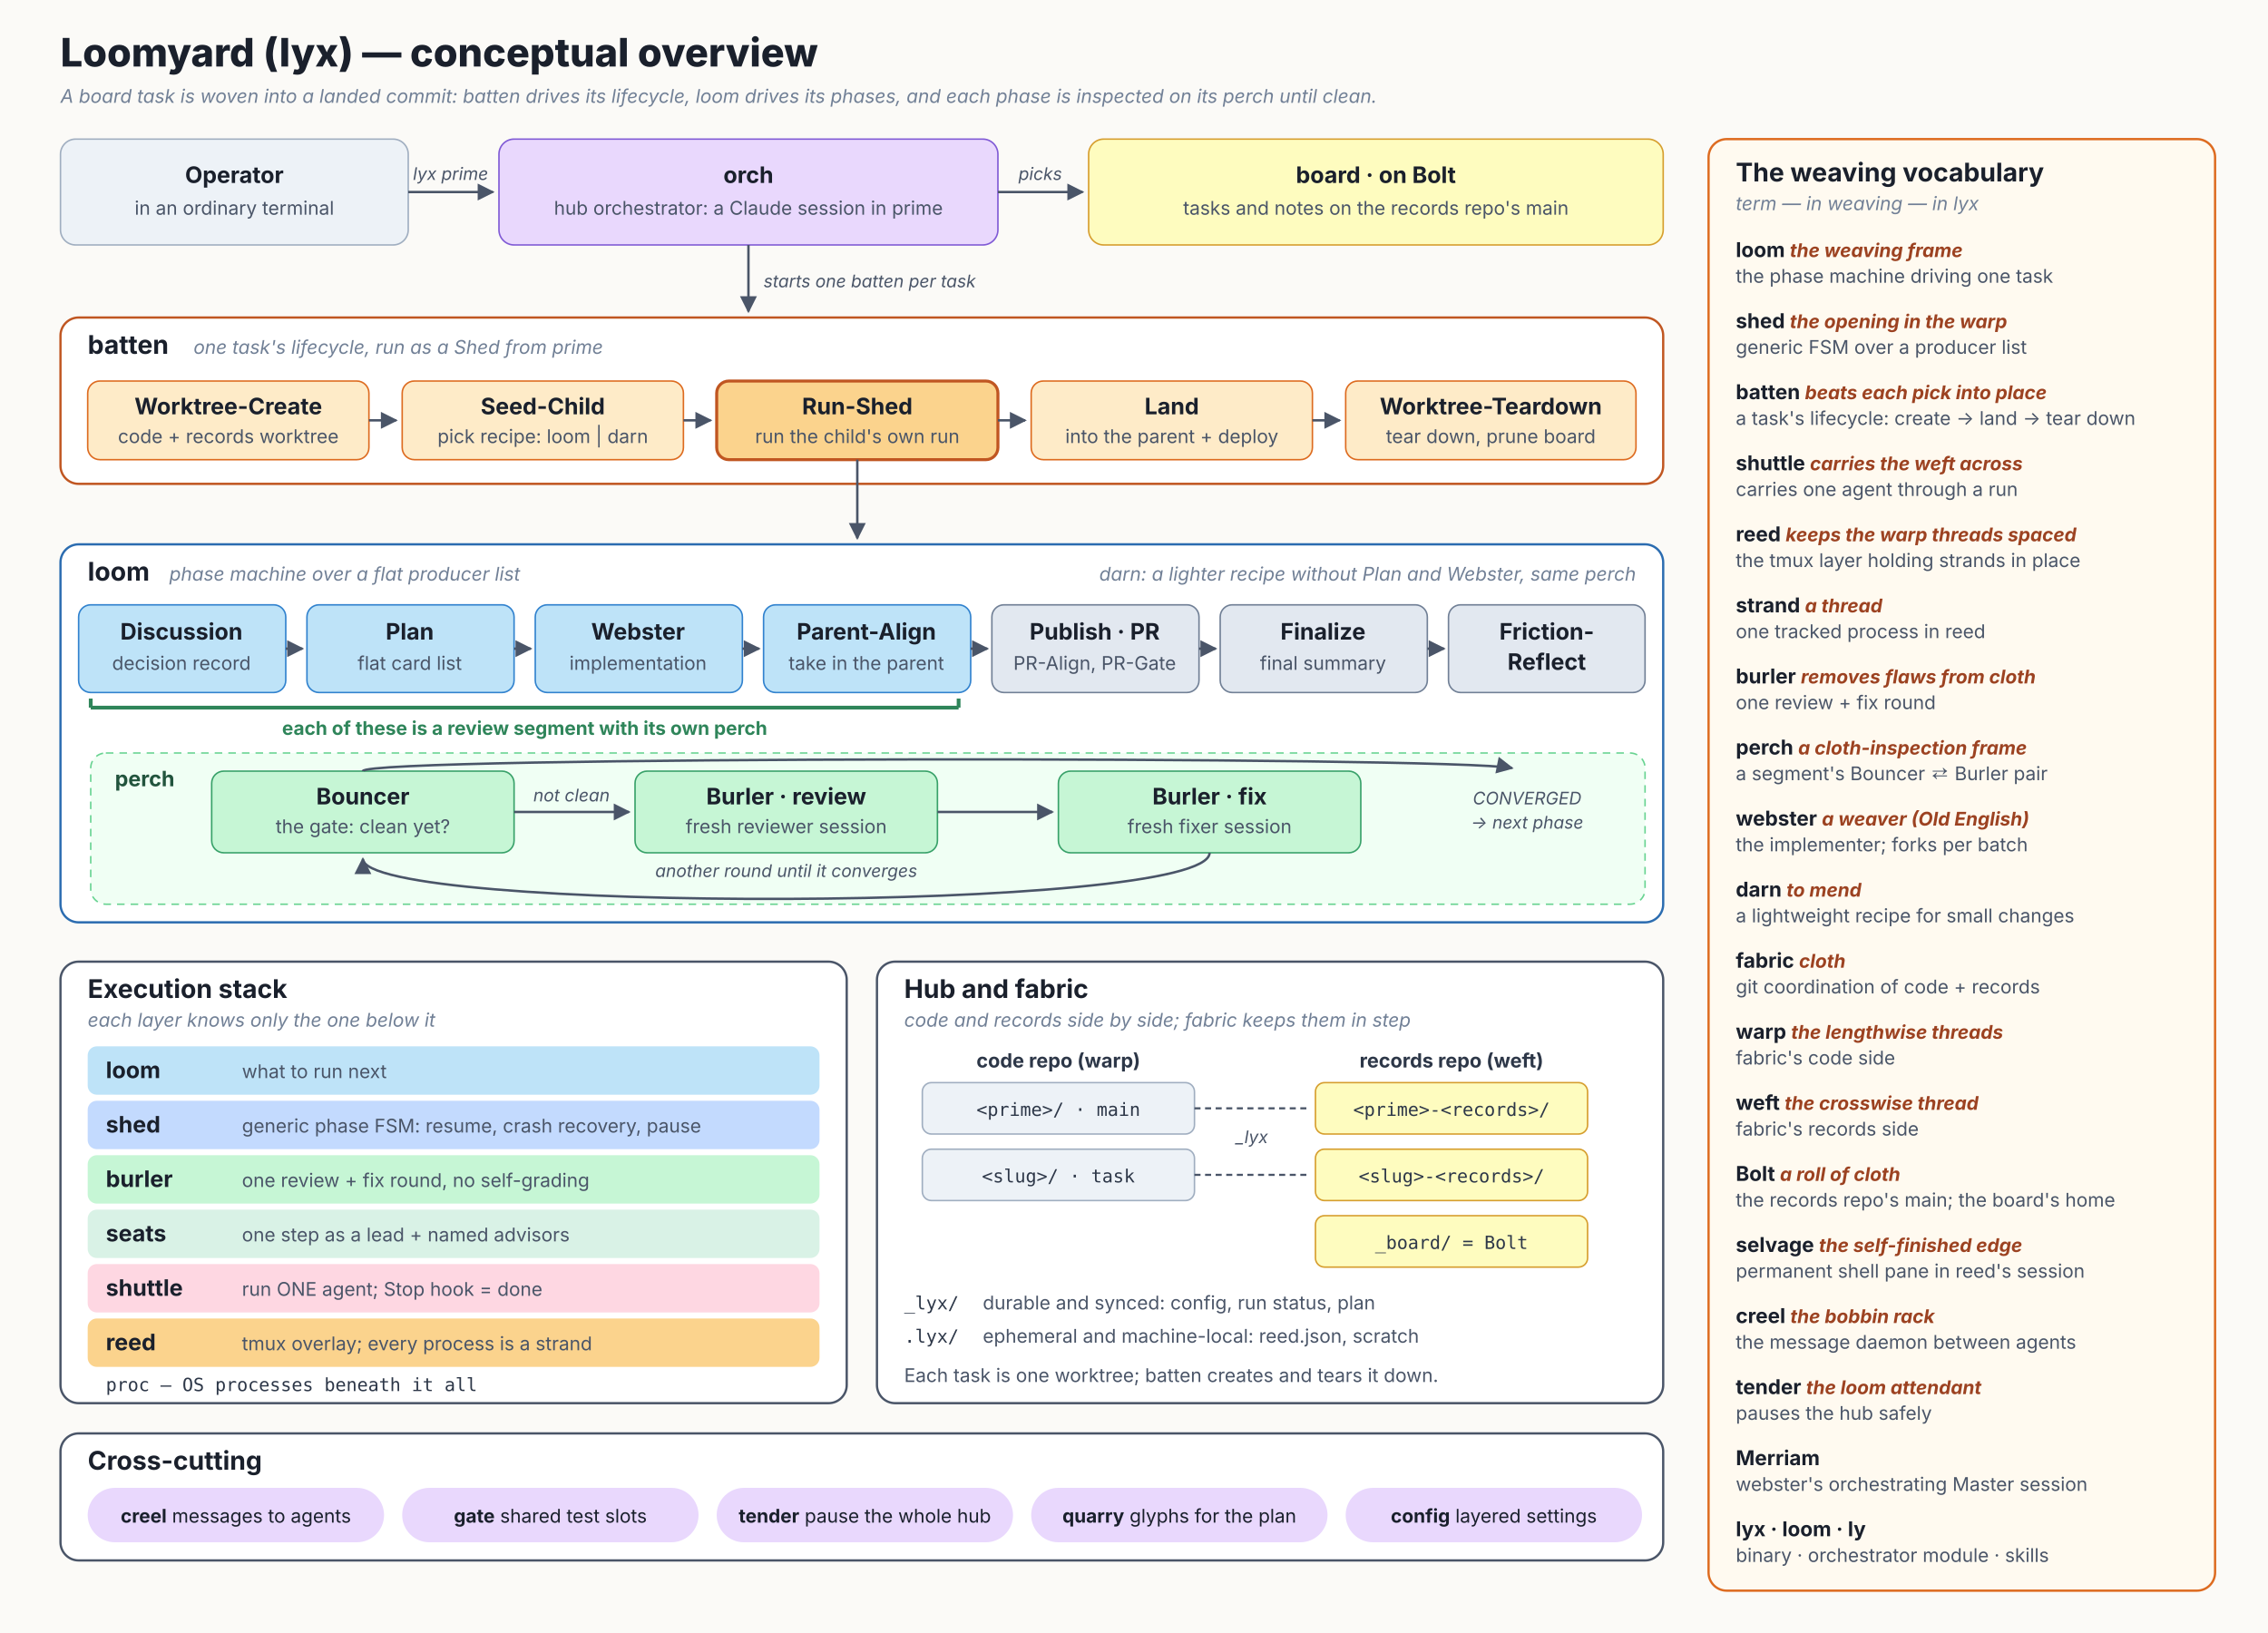
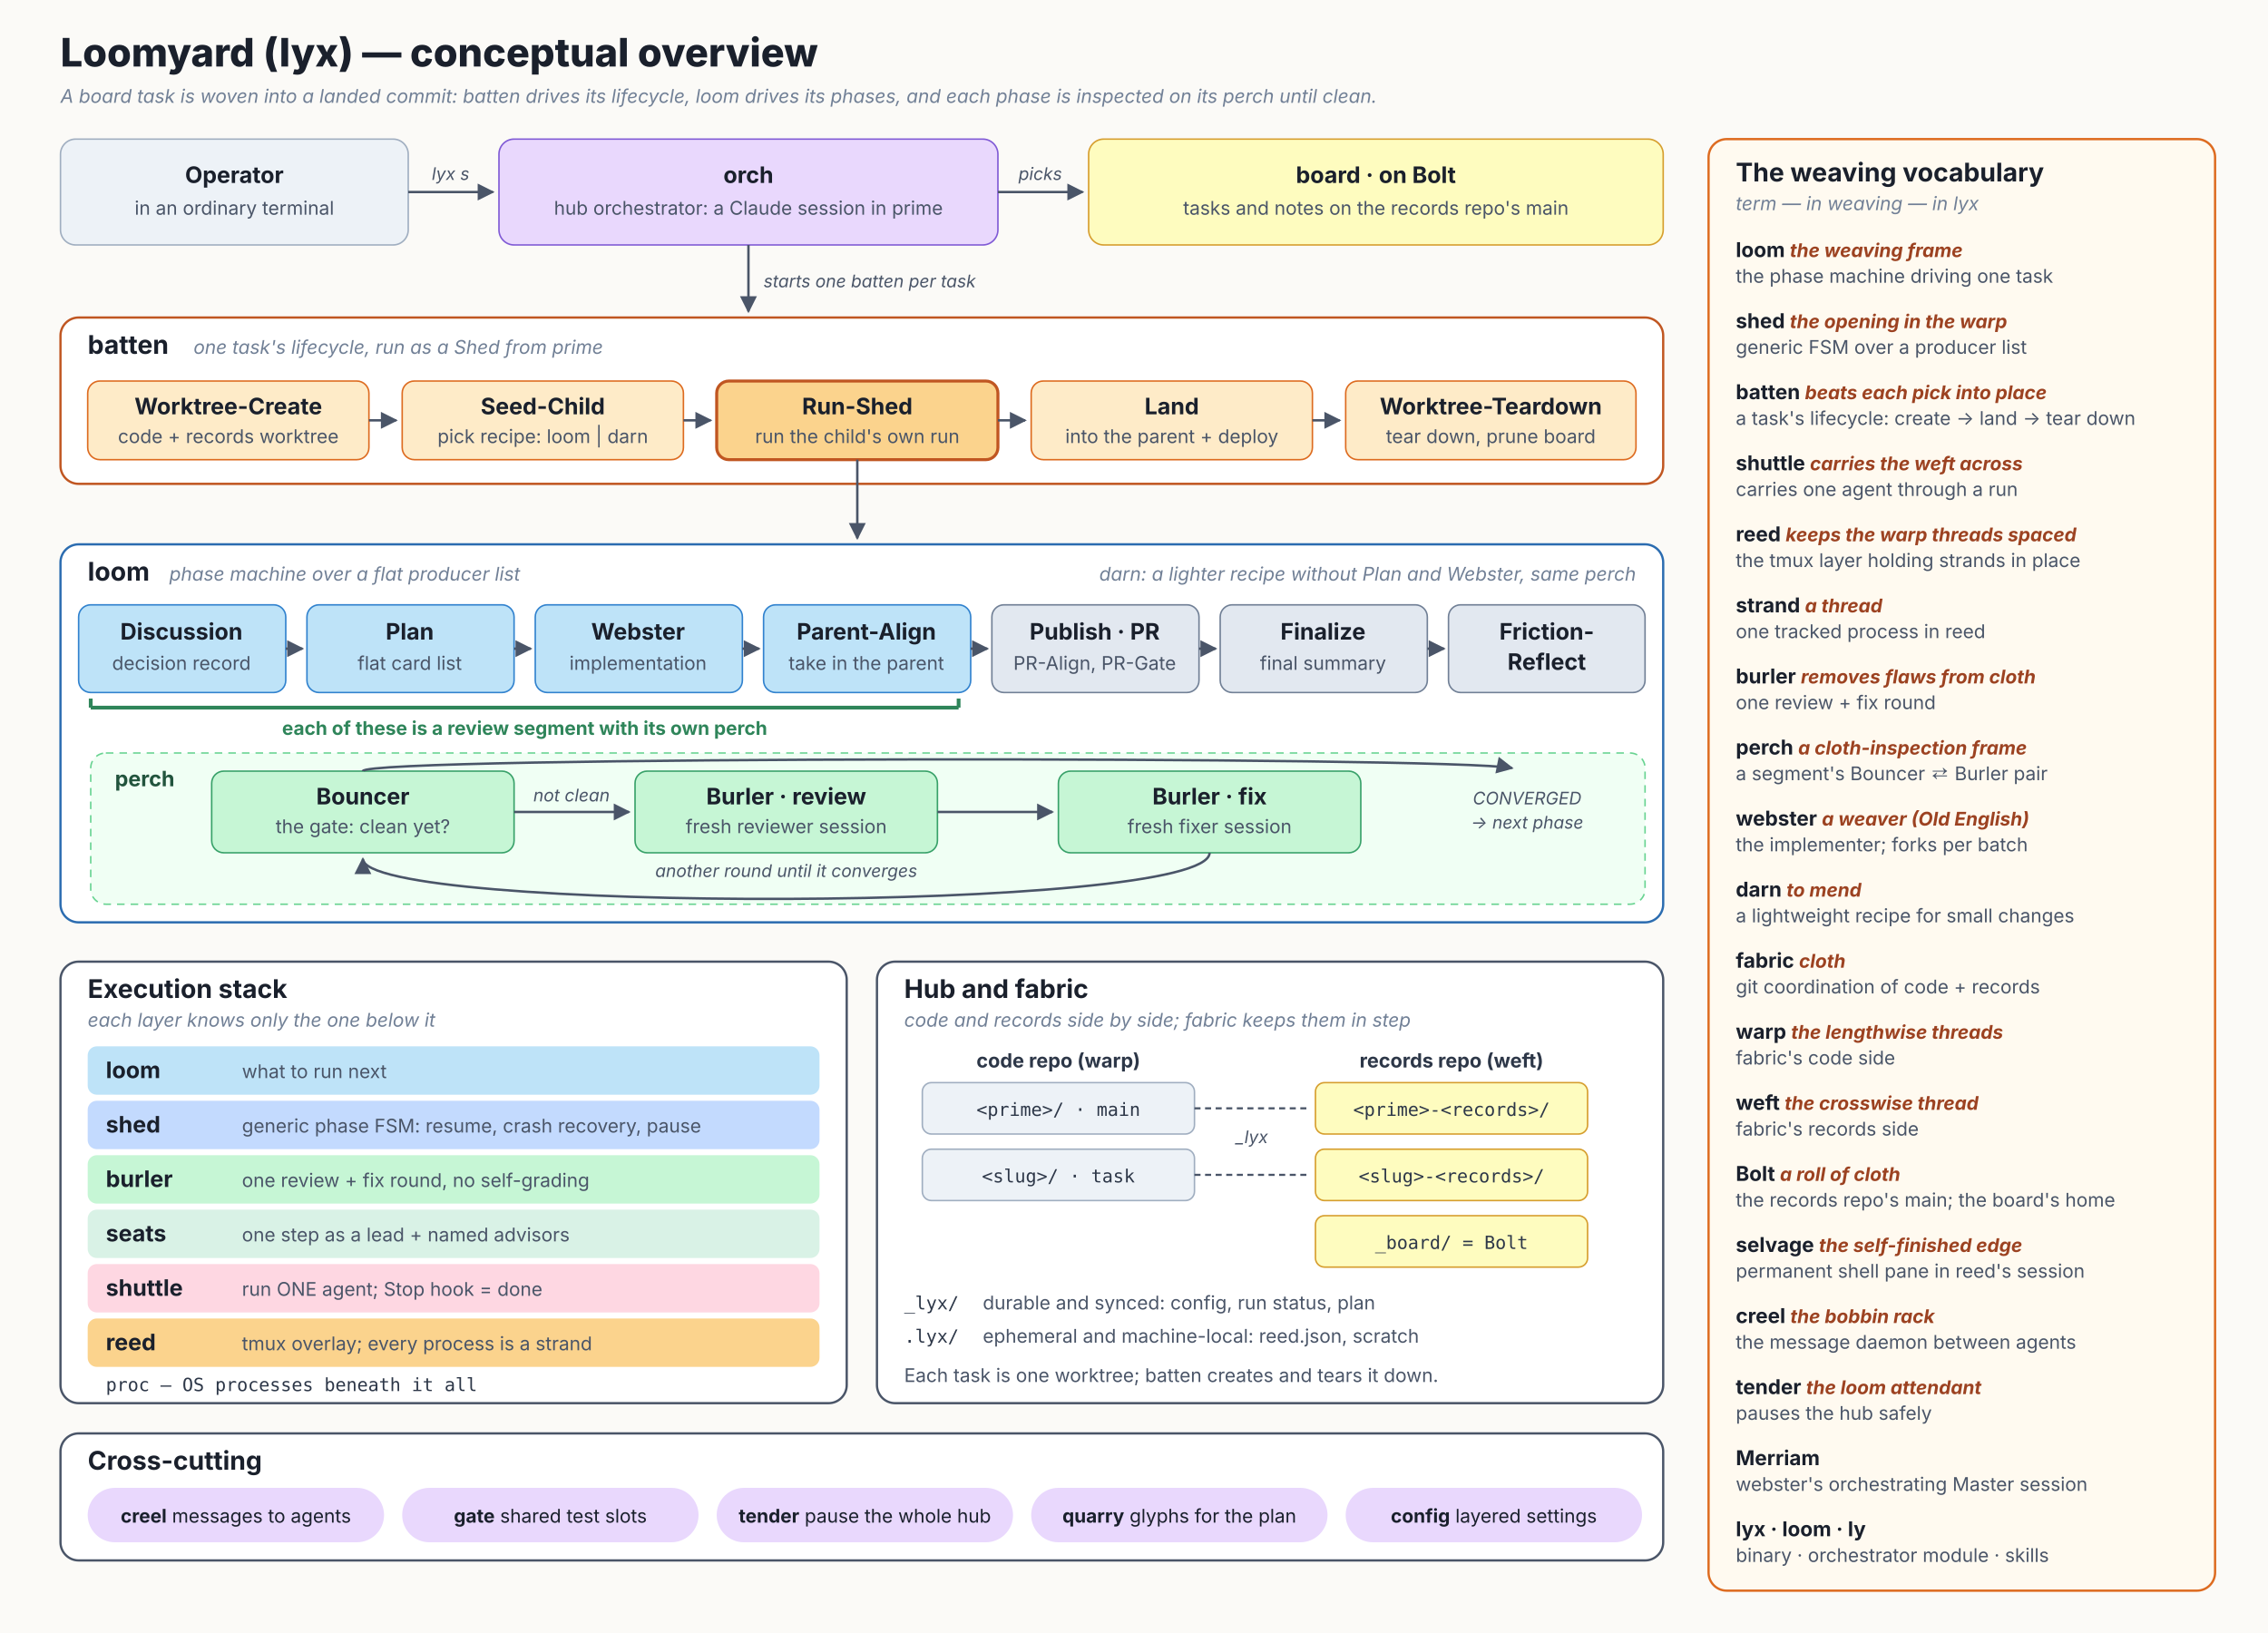
<svg xmlns="http://www.w3.org/2000/svg" width="1500" height="1080" viewBox="0 0 1500 1080" font-family="Inter, 'Segoe UI', Helvetica, Arial, sans-serif">
  <defs>
    <marker id="a" viewBox="0 0 10 10" refX="9" refY="5" markerWidth="7" markerHeight="7" orient="auto-start-reverse">
      <path d="M0,0 L10,5 L0,10 z" fill="#4a5568" />
    </marker>
    <style>
      .t  { font-size: 15px; font-weight: 700; fill: #1a202c; }
      .s  { font-size: 12.5px; fill: #4a5568; }
      .h  { font-size: 17px; font-weight: 700; fill: #1a202c; }
      .hs { font-size: 12.5px; fill: #718096; font-style: italic; }
      .m  { font-family: 'JetBrains Mono', Consolas, monospace; font-size: 12px; fill: #2d3748; }
      .gt { font-size: 13.5px; font-weight: 700; fill: #1a202c; }
      .gw { font-size: 12.5px; font-style: italic; fill: #9c4221; }
      .gd { font-size: 12.5px; fill: #4a5568; }
      .ln { stroke: #4a5568; stroke-width: 1.6; fill: none; marker-end: url(#a); }
      .lb { font-size: 11.5px; fill: #4a5568; font-style: italic; }
    </style>
  </defs>
  <rect width="1500" height="1080" fill="#fbfaf7" />
  <text x="40" y="44" font-size="26" font-weight="800" fill="#1a202c">Loomyard (lyx) — conceptual overview</text>
  <text x="40" y="68" class="hs">A board task is woven into a landed commit: batten drives its lifecycle, loom drives its phases, and each phase is inspected on its perch until clean.</text>
  <rect x="40" y="92" width="230" height="70" rx="10" fill="#edf2f7" stroke="#a0aec0" />
  <text x="155" y="121" text-anchor="middle" class="t">Operator</text>
  <text x="155" y="142" text-anchor="middle" class="s">in an ordinary terminal</text>
  <rect x="330" y="92" width="330" height="70" rx="10" fill="#e9d8fd" stroke="#805ad5" />
  <text x="495" y="121" text-anchor="middle" class="t">orch</text>
  <text x="495" y="142" text-anchor="middle" class="s">hub orchestrator: a Claude session in prime</text>
  <rect x="720" y="92" width="380" height="70" rx="10" fill="#fefcbf" stroke="#d69e2e" />
  <text x="910" y="121" text-anchor="middle" class="t">board  ·  on Bolt</text>
  <text x="910" y="142" text-anchor="middle" class="s">tasks and notes on the records repo's main</text>
  <path class="ln" d="M270,127 L326,127" />
-   <text x="298" y="119" text-anchor="middle" class="lb">lyx prime</text>
+   <text x="298" y="119" text-anchor="middle" class="lb">lyx s</text>
  <path class="ln" d="M660,127 L716,127" />
  <text x="688" y="119" text-anchor="middle" class="lb">picks</text>
  <path class="ln" d="M495,162 L495,206" />
  <text x="505" y="190" class="lb">starts one batten per task</text>
  <rect x="40" y="210" width="1060" height="110" rx="12" fill="#fff" stroke="#c05621" stroke-width="1.5" />
  <text x="58" y="234" class="h">batten</text>
  <text x="128" y="234" class="hs">one task's lifecycle, run as a Shed from prime</text>
  <g>
    <rect x="58" y="252" width="186" height="52" rx="8" fill="#feebc8" stroke="#dd6b20" />
    <text x="151" y="274" text-anchor="middle" class="t">Worktree-Create</text>
    <text x="151" y="293" text-anchor="middle" class="s">code + records worktree</text>
    <rect x="266" y="252" width="186" height="52" rx="8" fill="#feebc8" stroke="#dd6b20" />
    <text x="359" y="274" text-anchor="middle" class="t">Seed-Child</text>
    <text x="359" y="293" text-anchor="middle" class="s">pick recipe: loom | darn</text>
    <rect x="474" y="252" width="186" height="52" rx="8" fill="#fbd38d" stroke="#c05621" stroke-width="2" />
    <text x="567" y="274" text-anchor="middle" class="t">Run-Shed</text>
    <text x="567" y="293" text-anchor="middle" class="s">run the child's own run</text>
    <rect x="682" y="252" width="186" height="52" rx="8" fill="#feebc8" stroke="#dd6b20" />
    <text x="775" y="274" text-anchor="middle" class="t">Land</text>
    <text x="775" y="293" text-anchor="middle" class="s">into the parent + deploy</text>
    <rect x="890" y="252" width="192" height="52" rx="8" fill="#feebc8" stroke="#dd6b20" />
    <text x="986" y="274" text-anchor="middle" class="t">Worktree-Teardown</text>
    <text x="986" y="293" text-anchor="middle" class="s">tear down, prune board</text>
    <path class="ln" d="M244,278 L262,278" />
    <path class="ln" d="M452,278 L470,278" />
    <path class="ln" d="M660,278 L678,278" />
    <path class="ln" d="M868,278 L886,278" />
  </g>
  <path class="ln" d="M567,304 L567,356" />
  <rect x="40" y="360" width="1060" height="250" rx="12" fill="#fff" stroke="#2b6cb0" stroke-width="1.5" />
  <text x="58" y="384" class="h">loom</text>
  <text x="112" y="384" class="hs">phase machine over a flat producer list</text>
  <text x="1082" y="384" text-anchor="end" class="hs">darn: a lighter recipe without Plan and Webster, same perch</text>
  <g>
    <rect x="52" y="400" width="137" height="58" rx="8" fill="#bee3f8" stroke="#3182ce" />
    <text x="120" y="423" text-anchor="middle" class="t">Discussion</text>
    <text x="120" y="443" text-anchor="middle" class="s">decision record</text>
    <rect x="203" y="400" width="137" height="58" rx="8" fill="#bee3f8" stroke="#3182ce" />
    <text x="271" y="423" text-anchor="middle" class="t">Plan</text>
    <text x="271" y="443" text-anchor="middle" class="s">flat card list</text>
    <rect x="354" y="400" width="137" height="58" rx="8" fill="#bee3f8" stroke="#3182ce" />
    <text x="422" y="423" text-anchor="middle" class="t">Webster</text>
    <text x="422" y="443" text-anchor="middle" class="s">implementation</text>
    <rect x="505" y="400" width="137" height="58" rx="8" fill="#bee3f8" stroke="#3182ce" />
    <text x="573" y="423" text-anchor="middle" class="t">Parent-Align</text>
    <text x="573" y="443" text-anchor="middle" class="s">take in the parent</text>
    <rect x="656" y="400" width="137" height="58" rx="8" fill="#e2e8f0" stroke="#718096" />
    <text x="724" y="423" text-anchor="middle" class="t">Publish · PR</text>
    <text x="724" y="443" text-anchor="middle" class="s">PR-Align, PR-Gate</text>
    <rect x="807" y="400" width="137" height="58" rx="8" fill="#e2e8f0" stroke="#718096" />
    <text x="875" y="423" text-anchor="middle" class="t">Finalize</text>
    <text x="875" y="443" text-anchor="middle" class="s">final summary</text>
    <rect x="958" y="400" width="130" height="58" rx="8" fill="#e2e8f0" stroke="#718096" />
    <text x="1023" y="423" text-anchor="middle" class="t">Friction-</text>
    <text x="1023" y="443" text-anchor="middle" class="t">Reflect</text>
    <path class="ln" d="M189,429 L200,429" />
    <path class="ln" d="M340,429 L351,429" />
    <path class="ln" d="M491,429 L502,429" />
    <path class="ln" d="M642,429 L653,429" />
    <path class="ln" d="M793,429 L804,429" />
    <path class="ln" d="M944,429 L955,429" />
  </g>
  <path d="M60,468 L634,468" stroke="#2f855a" stroke-width="2.5" fill="none" />
  <path d="M60,462 L60,468 M634,462 L634,468" stroke="#2f855a" stroke-width="2.5" />
  <text x="347" y="486" text-anchor="middle" font-size="12.5" font-weight="700" fill="#2f855a">each of these is a review segment with its own perch</text>
  <rect x="60" y="498" width="1028" height="100" rx="10" fill="#f0fff4" stroke="#68d391" stroke-dasharray="5 4" />
  <text x="76" y="520" font-size="14" font-weight="700" fill="#22543d">perch</text>
  <rect x="140" y="510" width="200" height="54" rx="8" fill="#c6f6d5" stroke="#38a169" />
  <text x="240" y="532" text-anchor="middle" class="t">Bouncer</text>
  <text x="240" y="551" text-anchor="middle" class="s">the gate: clean yet?</text>
  <rect x="420" y="510" width="200" height="54" rx="8" fill="#c6f6d5" stroke="#38a169" />
  <text x="520" y="532" text-anchor="middle" class="t">Burler · review</text>
  <text x="520" y="551" text-anchor="middle" class="s">fresh reviewer session</text>
  <rect x="700" y="510" width="200" height="54" rx="8" fill="#c6f6d5" stroke="#38a169" />
  <text x="800" y="532" text-anchor="middle" class="t">Burler · fix</text>
  <text x="800" y="551" text-anchor="middle" class="s">fresh fixer session</text>
  <path class="ln" d="M340,537 L416,537" />
  <text x="378" y="530" text-anchor="middle" class="lb">not clean</text>
  <path class="ln" d="M620,537 L696,537" />
  <path class="ln" d="M800,564 C800,604 240,604 240,568" />
  <text x="520" y="580" text-anchor="middle" class="lb">another round until it converges</text>
  <path class="ln" d="M240,510 C240,500 960,500 1000,508" />
  <text x="1010" y="532" class="lb" text-anchor="middle">CONVERGED</text>
  <text x="1010" y="548" class="lb" text-anchor="middle">→ next phase</text>
  <rect x="40" y="636" width="520" height="292" rx="12" fill="#fff" stroke="#4a5568" stroke-width="1.5" />
  <text x="58" y="660" class="h">Execution stack</text>
  <text x="58" y="679" class="hs">each layer knows only the one below it</text>
  <g>
    <rect x="58" y="692" width="484" height="32" rx="6" fill="#bee3f8" />
    <text x="70" y="713" class="t">loom</text>
    <text x="160" y="713" class="s">what to run next</text>
    <rect x="58" y="728" width="484" height="32" rx="6" fill="#c3dafe" />
    <text x="70" y="749" class="t">shed</text>
    <text x="160" y="749" class="s">generic phase FSM: resume, crash recovery, pause</text>
    <rect x="58" y="764" width="484" height="32" rx="6" fill="#c6f6d5" />
    <text x="70" y="785" class="t">burler</text>
    <text x="160" y="785" class="s">one review + fix round, no self-grading</text>
    <rect x="58" y="800" width="484" height="32" rx="6" fill="#d9f2e6" />
    <text x="70" y="821" class="t">seats</text>
    <text x="160" y="821" class="s">one step as a lead + named advisors</text>
    <rect x="58" y="836" width="484" height="32" rx="6" fill="#fed7e2" />
    <text x="70" y="857" class="t">shuttle</text>
    <text x="160" y="857" class="s">run ONE agent; Stop hook = done</text>
    <rect x="58" y="872" width="484" height="32" rx="6" fill="#fbd38d" />
    <text x="70" y="893" class="t">reed</text>
    <text x="160" y="893" class="s">tmux overlay; every process is a strand</text>
  </g>
  <text x="70" y="920" class="m">proc — OS processes beneath it all</text>
  <rect x="580" y="636" width="520" height="292" rx="12" fill="#fff" stroke="#4a5568" stroke-width="1.5" />
  <text x="598" y="660" class="h">Hub and fabric</text>
  <text x="598" y="679" class="hs">code and records side by side; fabric keeps them in step</text>
  <text x="700" y="706" text-anchor="middle" font-size="13" font-weight="700" fill="#2d3748">code repo (warp)</text>
  <text x="960" y="706" text-anchor="middle" font-size="13" font-weight="700" fill="#2d3748">records repo (weft)</text>
  <rect x="610" y="716" width="180" height="34" rx="6" fill="#edf2f7" stroke="#a0aec0" />
  <text x="700" y="738" text-anchor="middle" class="m">&lt;prime&gt;/  · main</text>
  <rect x="870" y="716" width="180" height="34" rx="6" fill="#fefcbf" stroke="#d69e2e" />
  <text x="960" y="738" text-anchor="middle" class="m">&lt;prime&gt;-&lt;records&gt;/</text>
  <rect x="610" y="760" width="180" height="34" rx="6" fill="#edf2f7" stroke="#a0aec0" />
  <text x="700" y="782" text-anchor="middle" class="m">&lt;slug&gt;/  · task</text>
  <rect x="870" y="760" width="180" height="34" rx="6" fill="#fefcbf" stroke="#d69e2e" />
  <text x="960" y="782" text-anchor="middle" class="m">&lt;slug&gt;-&lt;records&gt;/</text>
  <rect x="870" y="804" width="180" height="34" rx="6" fill="#fefcbf" stroke="#d69e2e" />
  <text x="960" y="826" text-anchor="middle" class="m">_board/  = Bolt</text>
  <path d="M790,733 L866,733 M790,777 L866,777" stroke="#4a5568" stroke-width="1.4" stroke-dasharray="4 3" />
  <text x="828" y="756" text-anchor="middle" class="lb">_lyx</text>
  <text x="598" y="866" class="m">_lyx/</text>
  <text x="650" y="866" class="s">durable and synced: config, run status, plan</text>
  <text x="598" y="888" class="m">.lyx/</text>
  <text x="650" y="888" class="s">ephemeral and machine-local: reed.json, scratch</text>
  <text x="598" y="914" class="s">Each task is one worktree; batten creates and tears it down.</text>
  <rect x="40" y="948" width="1060" height="84" rx="12" fill="#fff" stroke="#4a5568" stroke-width="1.5" />
  <text x="58" y="972" class="h">Cross-cutting</text>
  <g font-size="12.5">
    <rect x="58" y="984" width="196" height="36" rx="18" fill="#e9d8fd" />
    <text x="156" y="1007" text-anchor="middle" fill="#1a202c">
      <tspan font-weight="700">creel</tspan>  messages to agents</text>
    <rect x="266" y="984" width="196" height="36" rx="18" fill="#e9d8fd" />
    <text x="364" y="1007" text-anchor="middle" fill="#1a202c">
      <tspan font-weight="700">gate</tspan>  shared test slots</text>
    <rect x="474" y="984" width="196" height="36" rx="18" fill="#e9d8fd" />
    <text x="572" y="1007" text-anchor="middle" fill="#1a202c">
      <tspan font-weight="700">tender</tspan>  pause the whole hub</text>
    <rect x="682" y="984" width="196" height="36" rx="18" fill="#e9d8fd" />
    <text x="780" y="1007" text-anchor="middle" fill="#1a202c">
      <tspan font-weight="700">quarry</tspan>  glyphs for the plan</text>
    <rect x="890" y="984" width="196" height="36" rx="18" fill="#e9d8fd" />
    <text x="988" y="1007" text-anchor="middle" fill="#1a202c">
      <tspan font-weight="700">config</tspan>  layered settings</text>
  </g>
  <rect x="1130" y="92" width="335" height="960" rx="12" fill="#fffaf0" stroke="#dd6b20" stroke-width="1.5" />
  <text x="1148" y="120" class="h">The weaving vocabulary</text>
  <text x="1148" y="139" class="hs">term — in weaving — in lyx</text>
  <g>
    <text x="1148" y="170" class="gt">loom <tspan class="gw">the weaving frame</tspan>
    </text>
    <text x="1148" y="187" class="gd">the phase machine driving one task</text>
    <text x="1148" y="217" class="gt">shed <tspan class="gw">the opening in the warp</tspan>
    </text>
    <text x="1148" y="234" class="gd">generic FSM over a producer list</text>
    <text x="1148" y="264" class="gt">batten <tspan class="gw">beats each pick into place</tspan>
    </text>
    <text x="1148" y="281" class="gd">a task's lifecycle: create → land → tear down</text>
    <text x="1148" y="311" class="gt">shuttle <tspan class="gw">carries the weft across</tspan>
    </text>
    <text x="1148" y="328" class="gd">carries one agent through a run</text>
    <text x="1148" y="358" class="gt">reed <tspan class="gw">keeps the warp threads spaced</tspan>
    </text>
    <text x="1148" y="375" class="gd">the tmux layer holding strands in place</text>
    <text x="1148" y="405" class="gt">strand <tspan class="gw">a thread</tspan>
    </text>
    <text x="1148" y="422" class="gd">one tracked process in reed</text>
    <text x="1148" y="452" class="gt">burler <tspan class="gw">removes flaws from cloth</tspan>
    </text>
    <text x="1148" y="469" class="gd">one review + fix round</text>
    <text x="1148" y="499" class="gt">perch <tspan class="gw">a cloth-inspection frame</tspan>
    </text>
    <text x="1148" y="516" class="gd">a segment's Bouncer ⇄ Burler pair</text>
    <text x="1148" y="546" class="gt">webster <tspan class="gw">a weaver (Old English)</tspan>
    </text>
    <text x="1148" y="563" class="gd">the implementer; forks per batch</text>
    <text x="1148" y="593" class="gt">darn <tspan class="gw">to mend</tspan>
    </text>
    <text x="1148" y="610" class="gd">a lightweight recipe for small changes</text>
    <text x="1148" y="640" class="gt">fabric <tspan class="gw">cloth</tspan>
    </text>
    <text x="1148" y="657" class="gd">git coordination of code + records</text>
    <text x="1148" y="687" class="gt">warp <tspan class="gw">the lengthwise threads</tspan>
    </text>
    <text x="1148" y="704" class="gd">fabric's code side</text>
    <text x="1148" y="734" class="gt">weft <tspan class="gw">the crosswise thread</tspan>
    </text>
    <text x="1148" y="751" class="gd">fabric's records side</text>
    <text x="1148" y="781" class="gt">Bolt <tspan class="gw">a roll of cloth</tspan>
    </text>
    <text x="1148" y="798" class="gd">the records repo's main; the board's home</text>
    <text x="1148" y="828" class="gt">selvage <tspan class="gw">the self-finished edge</tspan>
    </text>
    <text x="1148" y="845" class="gd">permanent shell pane in reed's session</text>
    <text x="1148" y="875" class="gt">creel <tspan class="gw">the bobbin rack</tspan>
    </text>
    <text x="1148" y="892" class="gd">the message daemon between agents</text>
    <text x="1148" y="922" class="gt">tender <tspan class="gw">the loom attendant</tspan>
    </text>
    <text x="1148" y="939" class="gd">pauses the hub safely</text>
    <text x="1148" y="969" class="gt">Merriam</text>
    <text x="1148" y="986" class="gd">webster's orchestrating Master session</text>
    <text x="1148" y="1016" class="gt">lyx · loom · ly</text>
    <text x="1148" y="1033" class="gd">binary · orchestrator module · skills</text>
  </g>
</svg>
